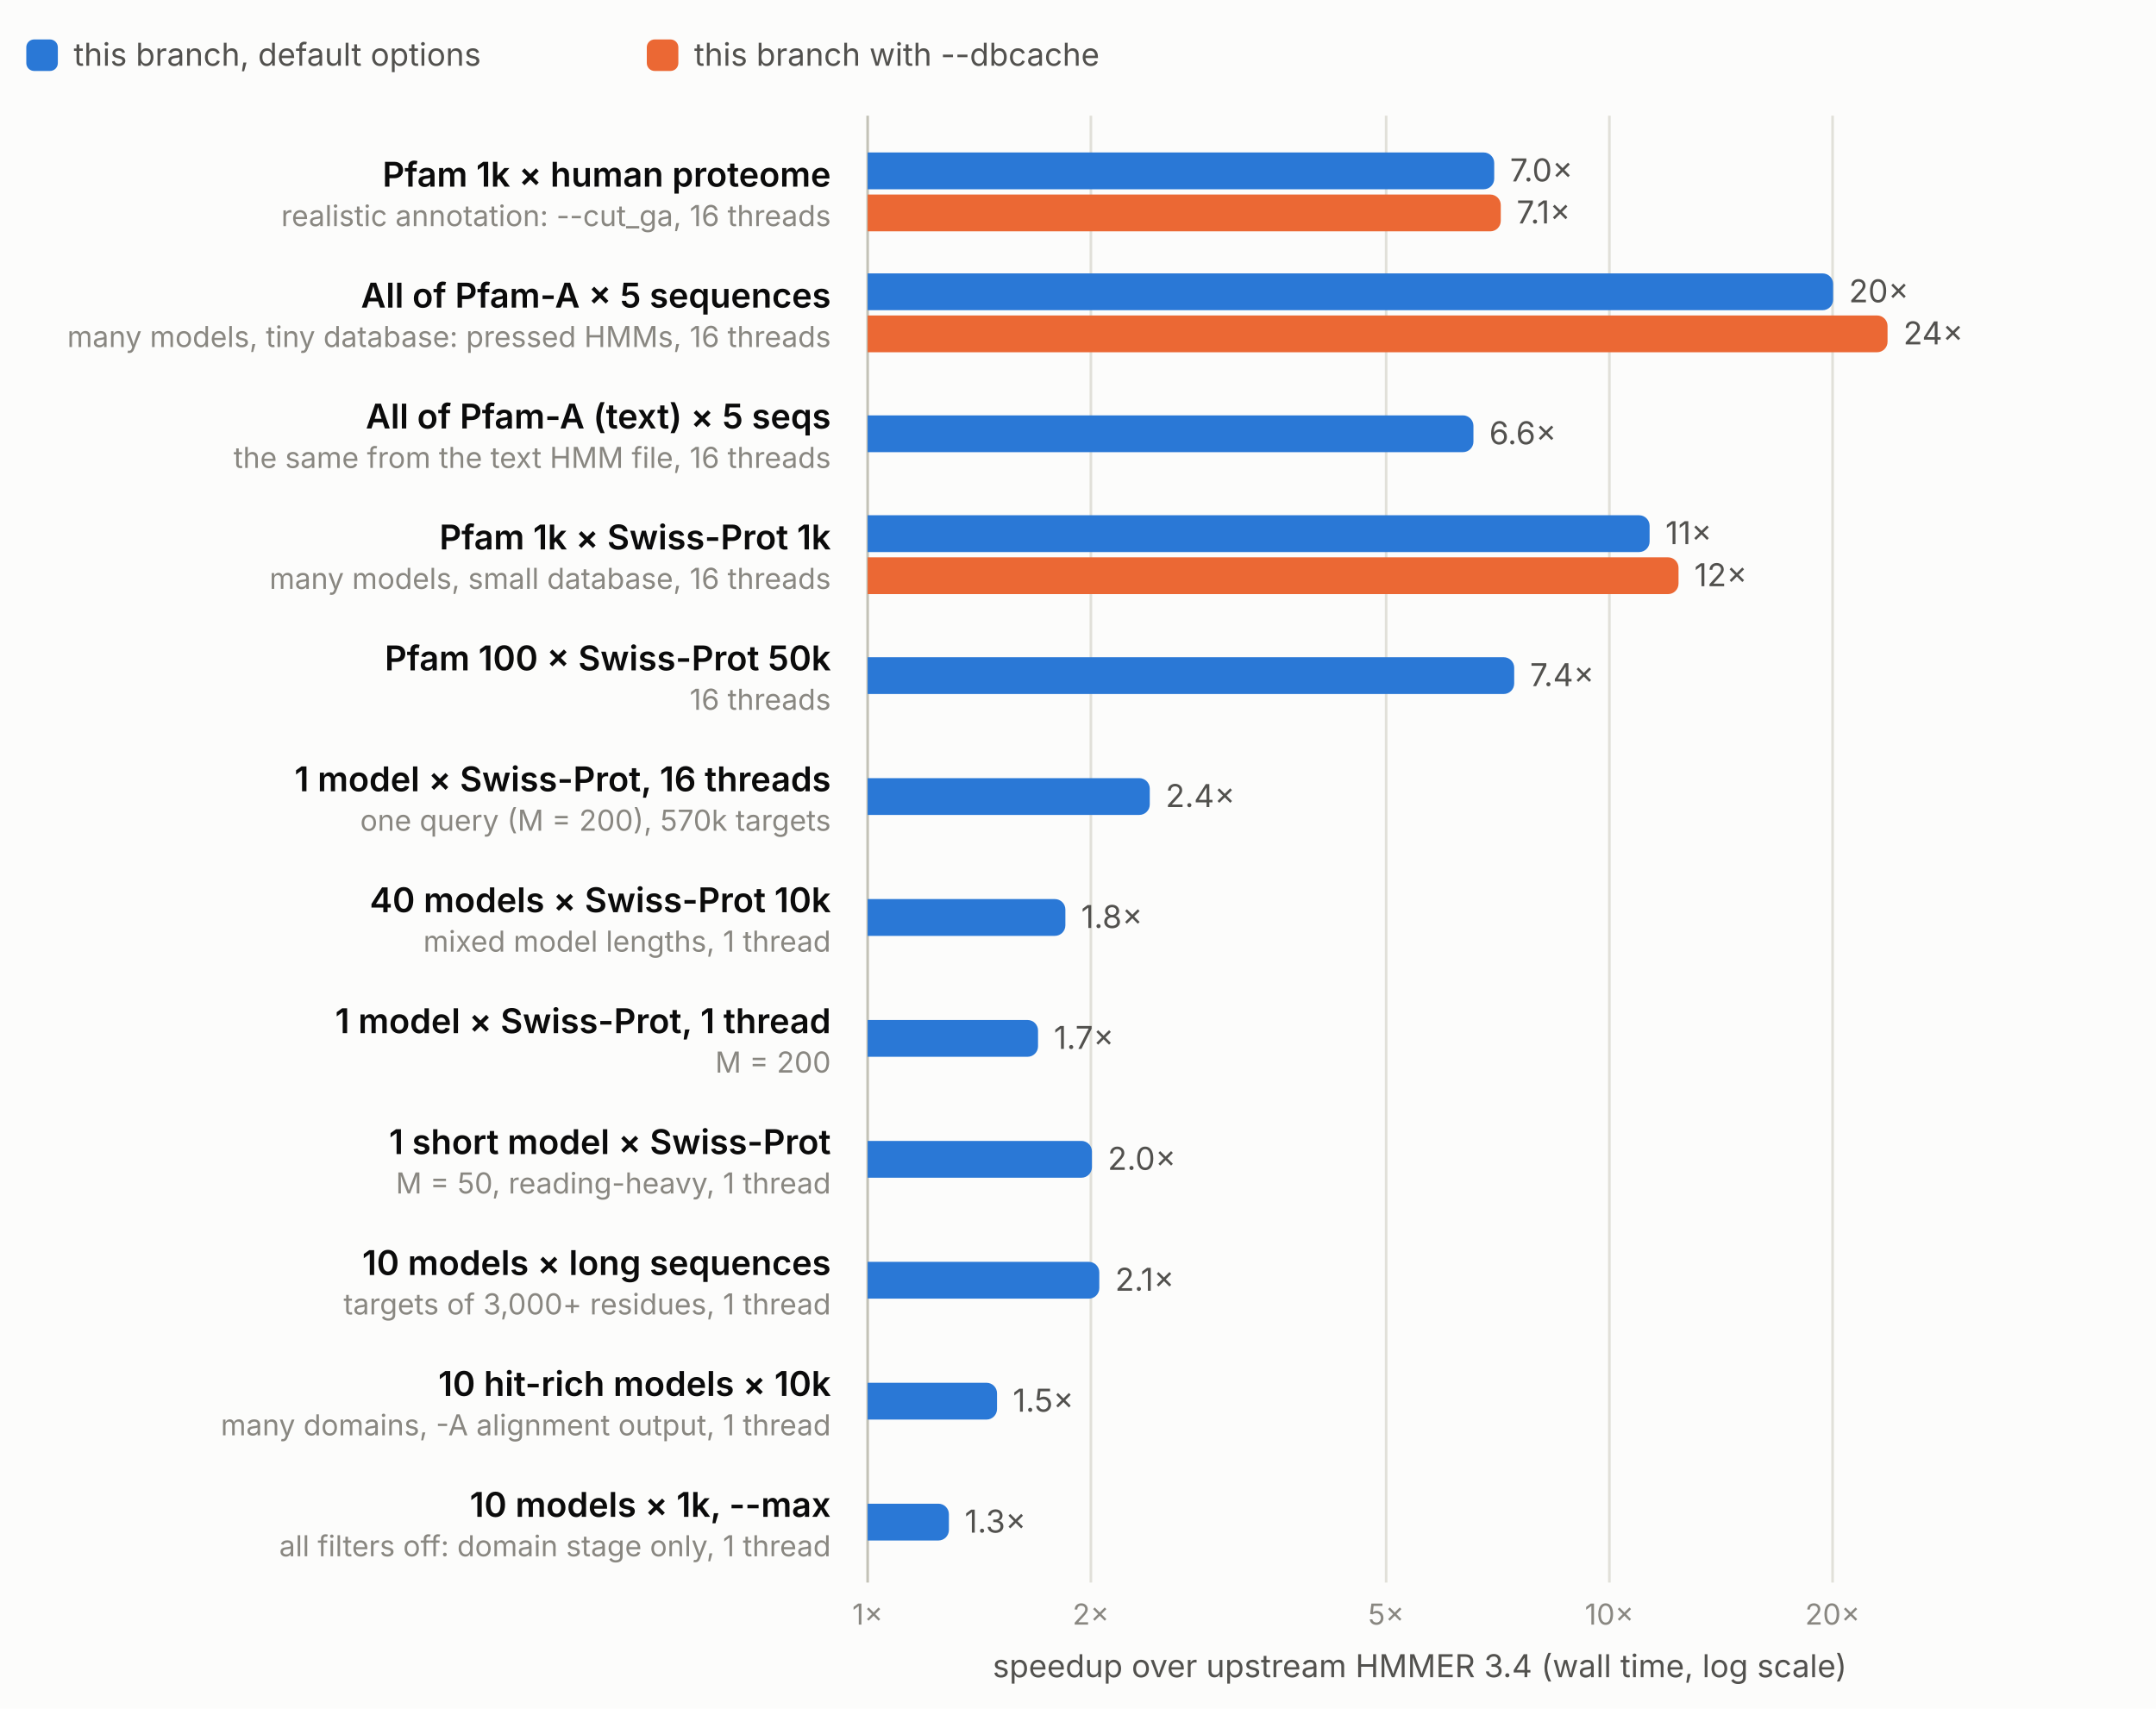
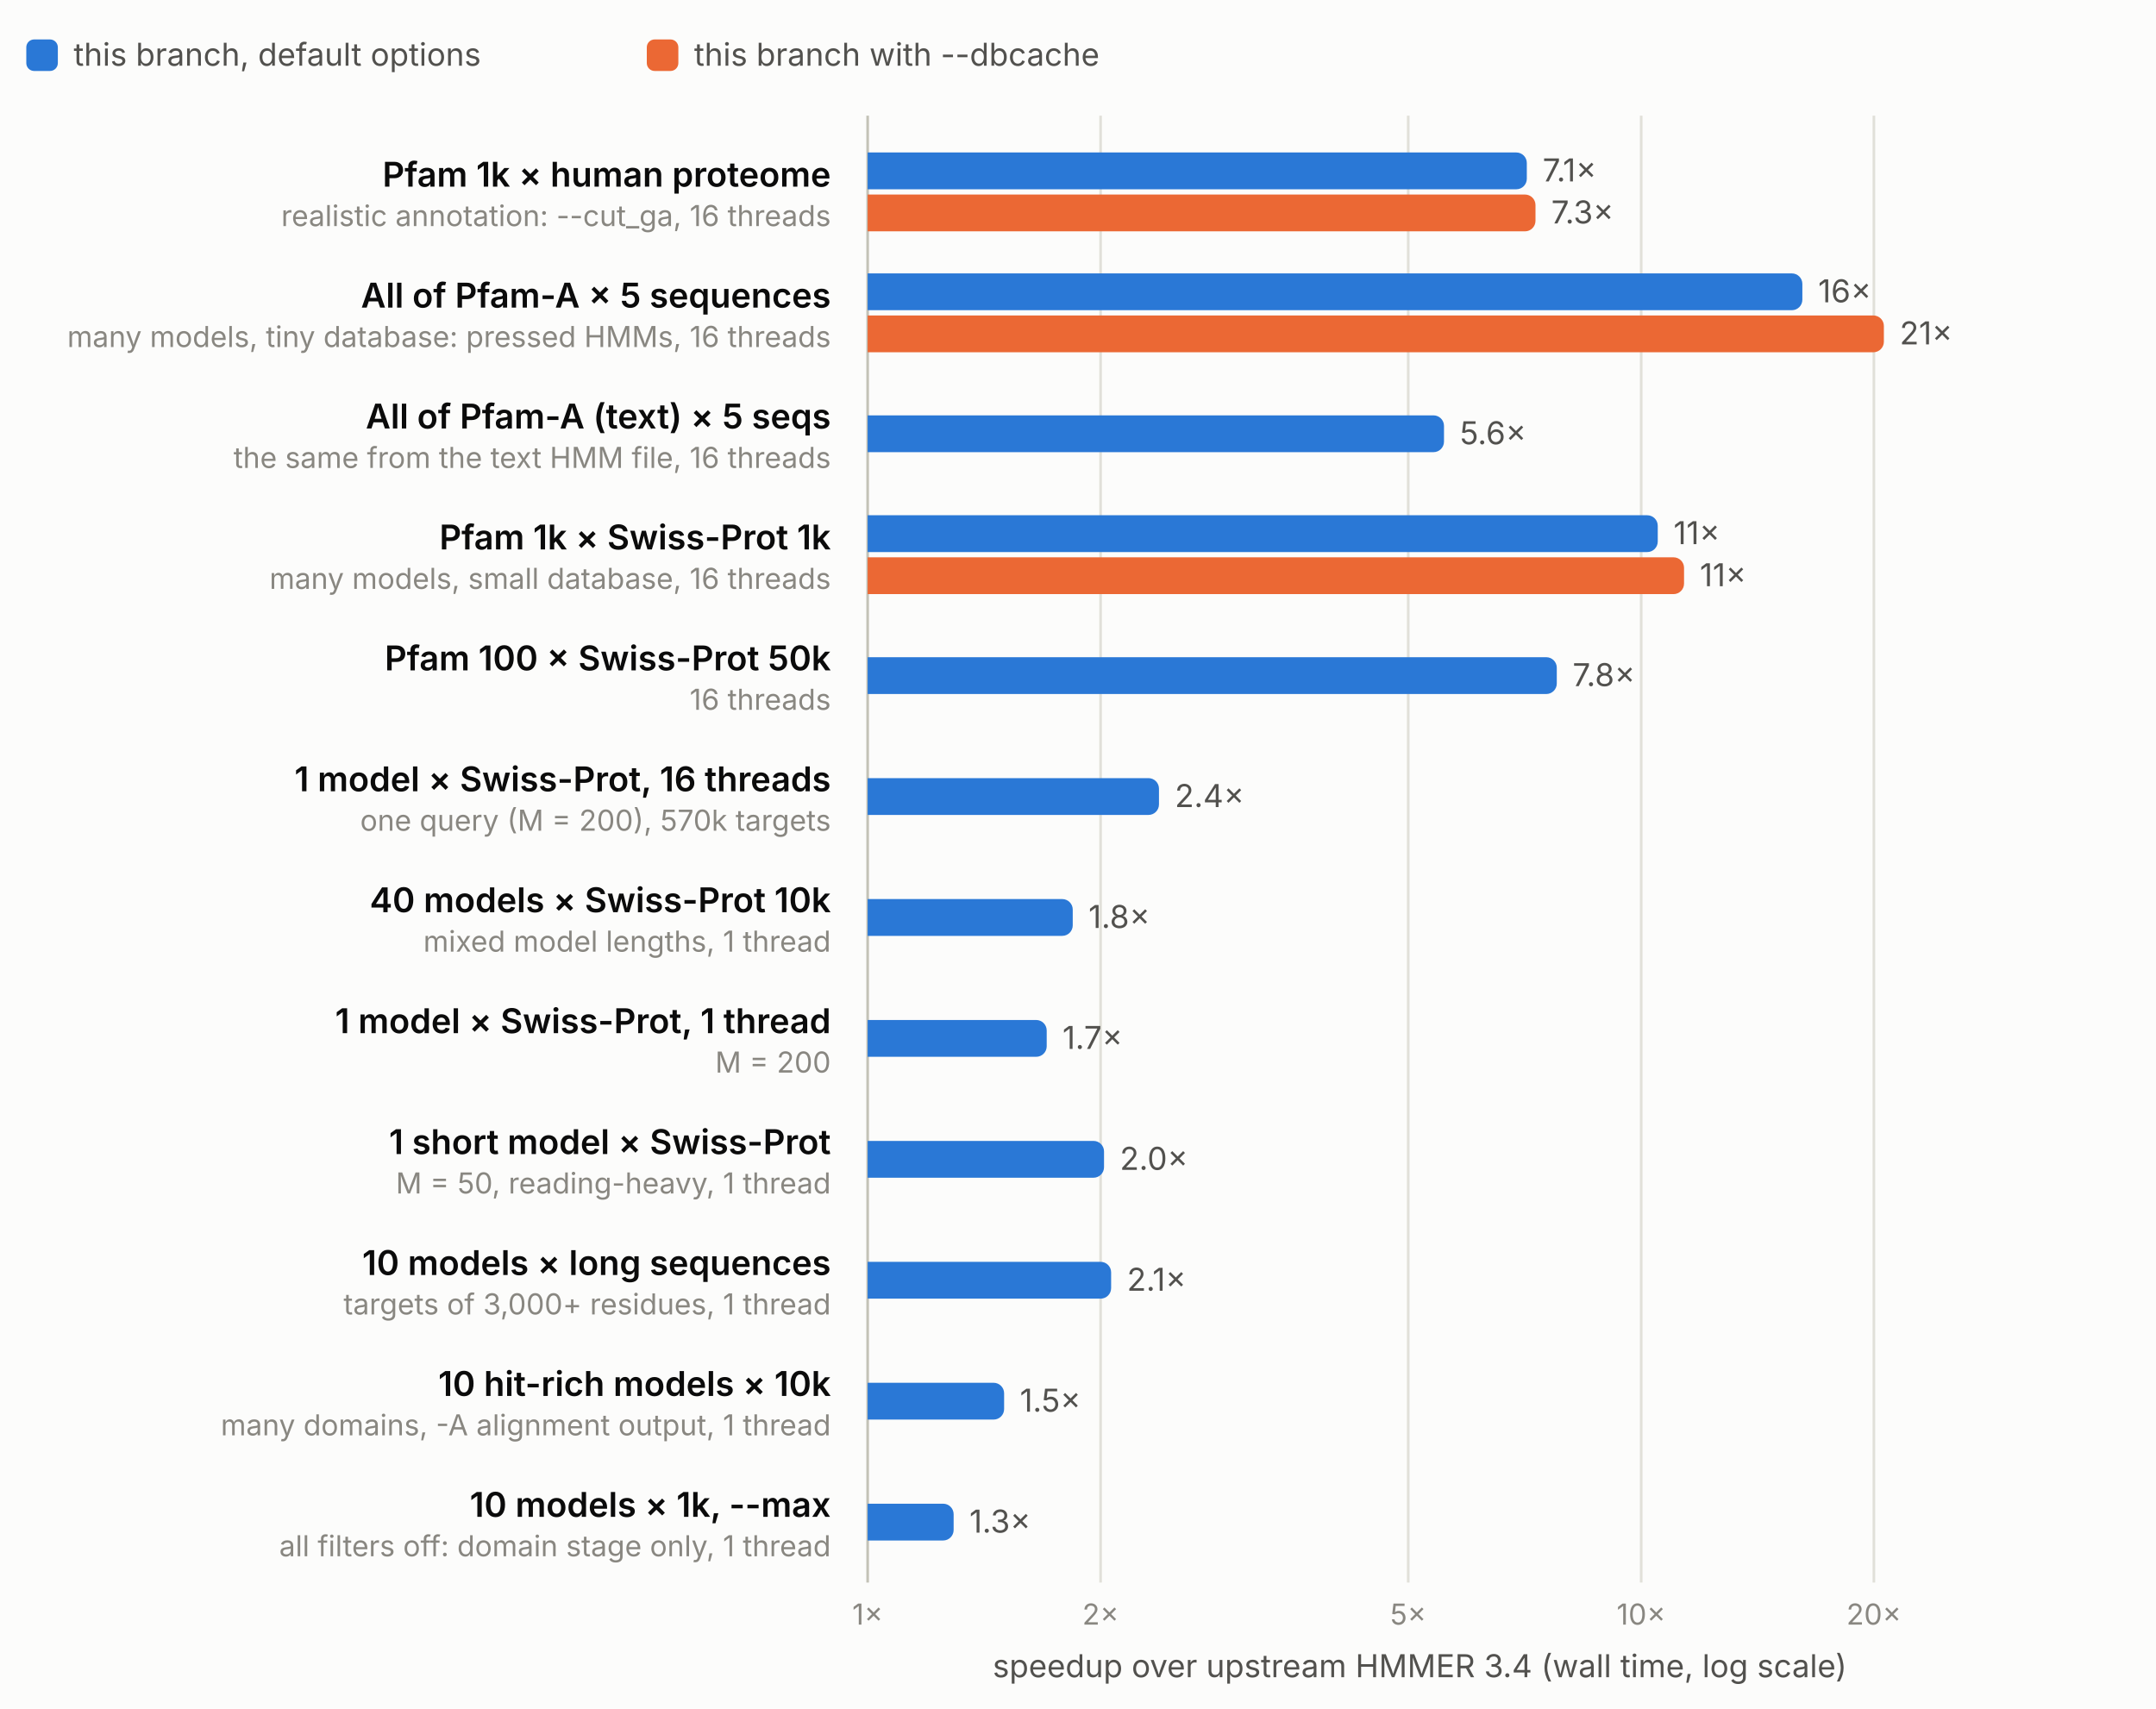
<svg xmlns="http://www.w3.org/2000/svg" width="820" height="650" viewBox="0 0 820 650" font-family="system-ui, -apple-system, &quot;Segoe UI&quot;, sans-serif">
  <rect width="100%" height="100%" fill="#fcfcfb" />
  <rect x="10.0" y="15.0" width="12" height="12" rx="3" fill="#2a78d6" />
  <text x="28.0" y="25.0" fill="#52514e" font-size="12" font-weight="400" text-anchor="start">this branch, default options</text>
  <rect x="246.0" y="15.0" width="12" height="12" rx="3" fill="#eb6834" />
  <text x="264.0" y="25.0" fill="#52514e" font-size="12" font-weight="400" text-anchor="start">this branch with --dbcache</text>
  <text x="316.0" y="71.0" fill="#0b0b0b" font-size="13" font-weight="600" text-anchor="end">Pfam 1k × human proteome</text>
  <text x="316.0" y="86.0" fill="#898781" font-size="11" font-weight="400" text-anchor="end">realistic annotation: --cut_ga, 16 threads</text>
  <text x="316.0" y="117.0" fill="#0b0b0b" font-size="13" font-weight="600" text-anchor="end">All of Pfam-A × 5 sequences</text>
  <text x="316.0" y="132.0" fill="#898781" font-size="11" font-weight="400" text-anchor="end">many models, tiny database: pressed HMMs, 16 threads</text>
  <text x="316.0" y="163.0" fill="#0b0b0b" font-size="13" font-weight="600" text-anchor="end">All of Pfam-A (text) × 5 seqs</text>
  <text x="316.0" y="178.0" fill="#898781" font-size="11" font-weight="400" text-anchor="end">the same from the text HMM file, 16 threads</text>
  <text x="316.0" y="209.0" fill="#0b0b0b" font-size="13" font-weight="600" text-anchor="end">Pfam 1k × Swiss-Prot 1k</text>
  <text x="316.0" y="224.0" fill="#898781" font-size="11" font-weight="400" text-anchor="end">many models, small database, 16 threads</text>
  <text x="316.0" y="255.0" fill="#0b0b0b" font-size="13" font-weight="600" text-anchor="end">Pfam 100 × Swiss-Prot 50k</text>
  <text x="316.0" y="270.0" fill="#898781" font-size="11" font-weight="400" text-anchor="end">16 threads</text>
  <text x="316.0" y="301.0" fill="#0b0b0b" font-size="13" font-weight="600" text-anchor="end">1 model × Swiss-Prot, 16 threads</text>
  <text x="316.0" y="316.0" fill="#898781" font-size="11" font-weight="400" text-anchor="end">one query (M = 200), 570k targets</text>
  <text x="316.0" y="347.0" fill="#0b0b0b" font-size="13" font-weight="600" text-anchor="end">40 models × Swiss-Prot 10k</text>
  <text x="316.0" y="362.0" fill="#898781" font-size="11" font-weight="400" text-anchor="end">mixed model lengths, 1 thread</text>
  <text x="316.0" y="393.0" fill="#0b0b0b" font-size="13" font-weight="600" text-anchor="end">1 model × Swiss-Prot, 1 thread</text>
  <text x="316.0" y="408.0" fill="#898781" font-size="11" font-weight="400" text-anchor="end">M = 200</text>
  <text x="316.0" y="439.0" fill="#0b0b0b" font-size="13" font-weight="600" text-anchor="end">1 short model × Swiss-Prot</text>
  <text x="316.0" y="454.0" fill="#898781" font-size="11" font-weight="400" text-anchor="end">M = 50, reading-heavy, 1 thread</text>
  <text x="316.0" y="485.0" fill="#0b0b0b" font-size="13" font-weight="600" text-anchor="end">10 models × long sequences</text>
  <text x="316.0" y="500.0" fill="#898781" font-size="11" font-weight="400" text-anchor="end">targets of 3,000+ residues, 1 thread</text>
  <text x="316.0" y="531.0" fill="#0b0b0b" font-size="13" font-weight="600" text-anchor="end">10 hit-rich models × 10k</text>
  <text x="316.0" y="546.0" fill="#898781" font-size="11" font-weight="400" text-anchor="end">many domains, -A alignment output, 1 thread</text>
  <text x="316.0" y="577.0" fill="#0b0b0b" font-size="13" font-weight="600" text-anchor="end">10 models × 1k, --max</text>
  <text x="316.0" y="592.0" fill="#898781" font-size="11" font-weight="400" text-anchor="end">all filters off: domain stage only, 1 thread</text>
  <line x1="330.0" y1="44" x2="330.0" y2="602.0" stroke="#c3c2b7" stroke-width="1" />
  <text x="330.0" y="618.0" fill="#898781" font-size="11" font-weight="400" text-anchor="middle">1×</text>
-   <line x1="414.9" y1="44" x2="414.9" y2="602.0" stroke="#e1e0d9" stroke-width="1" />
-   <text x="414.9" y="618.0" fill="#898781" font-size="11" font-weight="400" text-anchor="middle">2×</text>
-   <line x1="527.2" y1="44" x2="527.2" y2="602.0" stroke="#e1e0d9" stroke-width="1" />
-   <text x="527.2" y="618.0" fill="#898781" font-size="11" font-weight="400" text-anchor="middle">5×</text>
-   <line x1="612.1" y1="44" x2="612.1" y2="602.0" stroke="#e1e0d9" stroke-width="1" />
-   <text x="612.1" y="618.0" fill="#898781" font-size="11" font-weight="400" text-anchor="middle">10×</text>
-   <line x1="697.0" y1="44" x2="697.0" y2="602.0" stroke="#e1e0d9" stroke-width="1" />
-   <text x="697.0" y="618.0" fill="#898781" font-size="11" font-weight="400" text-anchor="middle">20×</text>
+   <line x1="418.6" y1="44" x2="418.6" y2="602.0" stroke="#e1e0d9" stroke-width="1" />
+   <text x="418.6" y="618.0" fill="#898781" font-size="11" font-weight="400" text-anchor="middle">2×</text>
+   <line x1="535.6" y1="44" x2="535.6" y2="602.0" stroke="#e1e0d9" stroke-width="1" />
+   <text x="535.6" y="618.0" fill="#898781" font-size="11" font-weight="400" text-anchor="middle">5×</text>
+   <line x1="624.2" y1="44" x2="624.2" y2="602.0" stroke="#e1e0d9" stroke-width="1" />
+   <text x="624.2" y="618.0" fill="#898781" font-size="11" font-weight="400" text-anchor="middle">10×</text>
+   <line x1="712.7" y1="44" x2="712.7" y2="602.0" stroke="#e1e0d9" stroke-width="1" />
+   <text x="712.7" y="618.0" fill="#898781" font-size="11" font-weight="400" text-anchor="middle">20×</text>
  <text x="540.0" y="638.0" fill="#52514e" font-size="12" font-weight="400" text-anchor="middle">speedup over upstream HMMER 3.4 (wall time, log scale)</text>
-   <path d="M330.0,58.0 h234.3 a4,4 0 0 1 4,4 v6.0 a4,4 0 0 1 -4,4 h-234.3 z" fill="#2a78d6" />
-   <text x="574.3" y="69.0" fill="#52514e" font-size="12" font-weight="400" text-anchor="start" font-variant-numeric="tabular-nums">7.0×</text>
-   <path d="M330.0,74.0 h236.8 a4,4 0 0 1 4,4 v6.0 a4,4 0 0 1 -4,4 h-236.8 z" fill="#eb6834" />
-   <text x="576.8" y="85.0" fill="#52514e" font-size="12" font-weight="400" text-anchor="start" font-variant-numeric="tabular-nums">7.1×</text>
-   <path d="M330.0,104.0 h363.2 a4,4 0 0 1 4,4 v6.0 a4,4 0 0 1 -4,4 h-363.2 z" fill="#2a78d6" />
-   <text x="703.2" y="115.0" fill="#52514e" font-size="12" font-weight="400" text-anchor="start" font-variant-numeric="tabular-nums">20×</text>
-   <path d="M330.0,120.0 h383.9 a4,4 0 0 1 4,4 v6.0 a4,4 0 0 1 -4,4 h-383.9 z" fill="#eb6834" />
-   <text x="723.9" y="131.0" fill="#52514e" font-size="12" font-weight="400" text-anchor="start" font-variant-numeric="tabular-nums">24×</text>
-   <path d="M330.0,158.0 h226.4 a4,4 0 0 1 4,4 v6.0 a4,4 0 0 1 -4,4 h-226.4 z" fill="#2a78d6" />
-   <text x="566.4" y="169.0" fill="#52514e" font-size="12" font-weight="400" text-anchor="start" font-variant-numeric="tabular-nums">6.6×</text>
-   <path d="M330.0,196.0 h293.4 a4,4 0 0 1 4,4 v6.0 a4,4 0 0 1 -4,4 h-293.4 z" fill="#2a78d6" />
-   <text x="633.4" y="207.0" fill="#52514e" font-size="12" font-weight="400" text-anchor="start" font-variant-numeric="tabular-nums">11×</text>
-   <path d="M330.0,212.0 h304.4 a4,4 0 0 1 4,4 v6.0 a4,4 0 0 1 -4,4 h-304.4 z" fill="#eb6834" />
-   <text x="644.4" y="223.0" fill="#52514e" font-size="12" font-weight="400" text-anchor="start" font-variant-numeric="tabular-nums">12×</text>
-   <path d="M330.0,250.0 h241.9 a4,4 0 0 1 4,4 v6.0 a4,4 0 0 1 -4,4 h-241.9 z" fill="#2a78d6" />
-   <text x="581.9" y="261.0" fill="#52514e" font-size="12" font-weight="400" text-anchor="start" font-variant-numeric="tabular-nums">7.4×</text>
-   <path d="M330.0,296.0 h103.3 a4,4 0 0 1 4,4 v6.0 a4,4 0 0 1 -4,4 h-103.3 z" fill="#2a78d6" />
-   <text x="443.3" y="307.0" fill="#52514e" font-size="12" font-weight="400" text-anchor="start" font-variant-numeric="tabular-nums">2.4×</text>
-   <path d="M330.0,342.0 h71.2 a4,4 0 0 1 4,4 v6.0 a4,4 0 0 1 -4,4 h-71.2 z" fill="#2a78d6" />
-   <text x="411.2" y="353.0" fill="#52514e" font-size="12" font-weight="400" text-anchor="start" font-variant-numeric="tabular-nums">1.8×</text>
-   <path d="M330.0,388.0 h60.8 a4,4 0 0 1 4,4 v6.0 a4,4 0 0 1 -4,4 h-60.8 z" fill="#2a78d6" />
-   <text x="400.8" y="399.0" fill="#52514e" font-size="12" font-weight="400" text-anchor="start" font-variant-numeric="tabular-nums">1.7×</text>
-   <path d="M330.0,434.0 h81.3 a4,4 0 0 1 4,4 v6.0 a4,4 0 0 1 -4,4 h-81.3 z" fill="#2a78d6" />
-   <text x="421.3" y="445.0" fill="#52514e" font-size="12" font-weight="400" text-anchor="start" font-variant-numeric="tabular-nums">2.0×</text>
-   <path d="M330.0,480.0 h84.1 a4,4 0 0 1 4,4 v6.0 a4,4 0 0 1 -4,4 h-84.1 z" fill="#2a78d6" />
-   <text x="424.1" y="491.0" fill="#52514e" font-size="12" font-weight="400" text-anchor="start" font-variant-numeric="tabular-nums">2.1×</text>
-   <path d="M330.0,526.0 h45.2 a4,4 0 0 1 4,4 v6.0 a4,4 0 0 1 -4,4 h-45.2 z" fill="#2a78d6" />
-   <text x="385.2" y="537.0" fill="#52514e" font-size="12" font-weight="400" text-anchor="start" font-variant-numeric="tabular-nums">1.5×</text>
-   <path d="M330.0,572.0 h26.9 a4,4 0 0 1 4,4 v6.0 a4,4 0 0 1 -4,4 h-26.9 z" fill="#2a78d6" />
-   <text x="366.9" y="583.0" fill="#52514e" font-size="12" font-weight="400" text-anchor="start" font-variant-numeric="tabular-nums">1.3×</text>
+   <path d="M330.0,58.0 h246.7 a4,4 0 0 1 4,4 v6.0 a4,4 0 0 1 -4,4 h-246.7 z" fill="#2a78d6" />
+   <text x="586.7" y="69.0" fill="#52514e" font-size="12" font-weight="400" text-anchor="start" font-variant-numeric="tabular-nums">7.1×</text>
+   <path d="M330.0,74.0 h250.0 a4,4 0 0 1 4,4 v6.0 a4,4 0 0 1 -4,4 h-250.0 z" fill="#eb6834" />
+   <text x="590.0" y="85.0" fill="#52514e" font-size="12" font-weight="400" text-anchor="start" font-variant-numeric="tabular-nums">7.3×</text>
+   <path d="M330.0,104.0 h351.5 a4,4 0 0 1 4,4 v6.0 a4,4 0 0 1 -4,4 h-351.5 z" fill="#2a78d6" />
+   <text x="691.5" y="115.0" fill="#52514e" font-size="12" font-weight="400" text-anchor="start" font-variant-numeric="tabular-nums">16×</text>
+   <path d="M330.0,120.0 h382.5 a4,4 0 0 1 4,4 v6.0 a4,4 0 0 1 -4,4 h-382.5 z" fill="#eb6834" />
+   <text x="722.5" y="131.0" fill="#52514e" font-size="12" font-weight="400" text-anchor="start" font-variant-numeric="tabular-nums">21×</text>
+   <path d="M330.0,158.0 h215.2 a4,4 0 0 1 4,4 v6.0 a4,4 0 0 1 -4,4 h-215.2 z" fill="#2a78d6" />
+   <text x="555.2" y="169.0" fill="#52514e" font-size="12" font-weight="400" text-anchor="start" font-variant-numeric="tabular-nums">5.6×</text>
+   <path d="M330.0,196.0 h296.5 a4,4 0 0 1 4,4 v6.0 a4,4 0 0 1 -4,4 h-296.5 z" fill="#2a78d6" />
+   <text x="636.5" y="207.0" fill="#52514e" font-size="12" font-weight="400" text-anchor="start" font-variant-numeric="tabular-nums">11×</text>
+   <path d="M330.0,212.0 h306.5 a4,4 0 0 1 4,4 v6.0 a4,4 0 0 1 -4,4 h-306.5 z" fill="#eb6834" />
+   <text x="646.5" y="223.0" fill="#52514e" font-size="12" font-weight="400" text-anchor="start" font-variant-numeric="tabular-nums">11×</text>
+   <path d="M330.0,250.0 h258.1 a4,4 0 0 1 4,4 v6.0 a4,4 0 0 1 -4,4 h-258.1 z" fill="#2a78d6" />
+   <text x="598.1" y="261.0" fill="#52514e" font-size="12" font-weight="400" text-anchor="start" font-variant-numeric="tabular-nums">7.8×</text>
+   <path d="M330.0,296.0 h106.8 a4,4 0 0 1 4,4 v6.0 a4,4 0 0 1 -4,4 h-106.8 z" fill="#2a78d6" />
+   <text x="446.8" y="307.0" fill="#52514e" font-size="12" font-weight="400" text-anchor="start" font-variant-numeric="tabular-nums">2.4×</text>
+   <path d="M330.0,342.0 h74.0 a4,4 0 0 1 4,4 v6.0 a4,4 0 0 1 -4,4 h-74.0 z" fill="#2a78d6" />
+   <text x="414.0" y="353.0" fill="#52514e" font-size="12" font-weight="400" text-anchor="start" font-variant-numeric="tabular-nums">1.8×</text>
+   <path d="M330.0,388.0 h64.1 a4,4 0 0 1 4,4 v6.0 a4,4 0 0 1 -4,4 h-64.1 z" fill="#2a78d6" />
+   <text x="404.1" y="399.0" fill="#52514e" font-size="12" font-weight="400" text-anchor="start" font-variant-numeric="tabular-nums">1.7×</text>
+   <path d="M330.0,434.0 h85.9 a4,4 0 0 1 4,4 v6.0 a4,4 0 0 1 -4,4 h-85.9 z" fill="#2a78d6" />
+   <text x="425.9" y="445.0" fill="#52514e" font-size="12" font-weight="400" text-anchor="start" font-variant-numeric="tabular-nums">2.0×</text>
+   <path d="M330.0,480.0 h88.6 a4,4 0 0 1 4,4 v6.0 a4,4 0 0 1 -4,4 h-88.6 z" fill="#2a78d6" />
+   <text x="428.6" y="491.0" fill="#52514e" font-size="12" font-weight="400" text-anchor="start" font-variant-numeric="tabular-nums">2.1×</text>
+   <path d="M330.0,526.0 h47.9 a4,4 0 0 1 4,4 v6.0 a4,4 0 0 1 -4,4 h-47.9 z" fill="#2a78d6" />
+   <text x="387.9" y="537.0" fill="#52514e" font-size="12" font-weight="400" text-anchor="start" font-variant-numeric="tabular-nums">1.5×</text>
+   <path d="M330.0,572.0 h28.7 a4,4 0 0 1 4,4 v6.0 a4,4 0 0 1 -4,4 h-28.7 z" fill="#2a78d6" />
+   <text x="368.7" y="583.0" fill="#52514e" font-size="12" font-weight="400" text-anchor="start" font-variant-numeric="tabular-nums">1.3×</text>
</svg>
